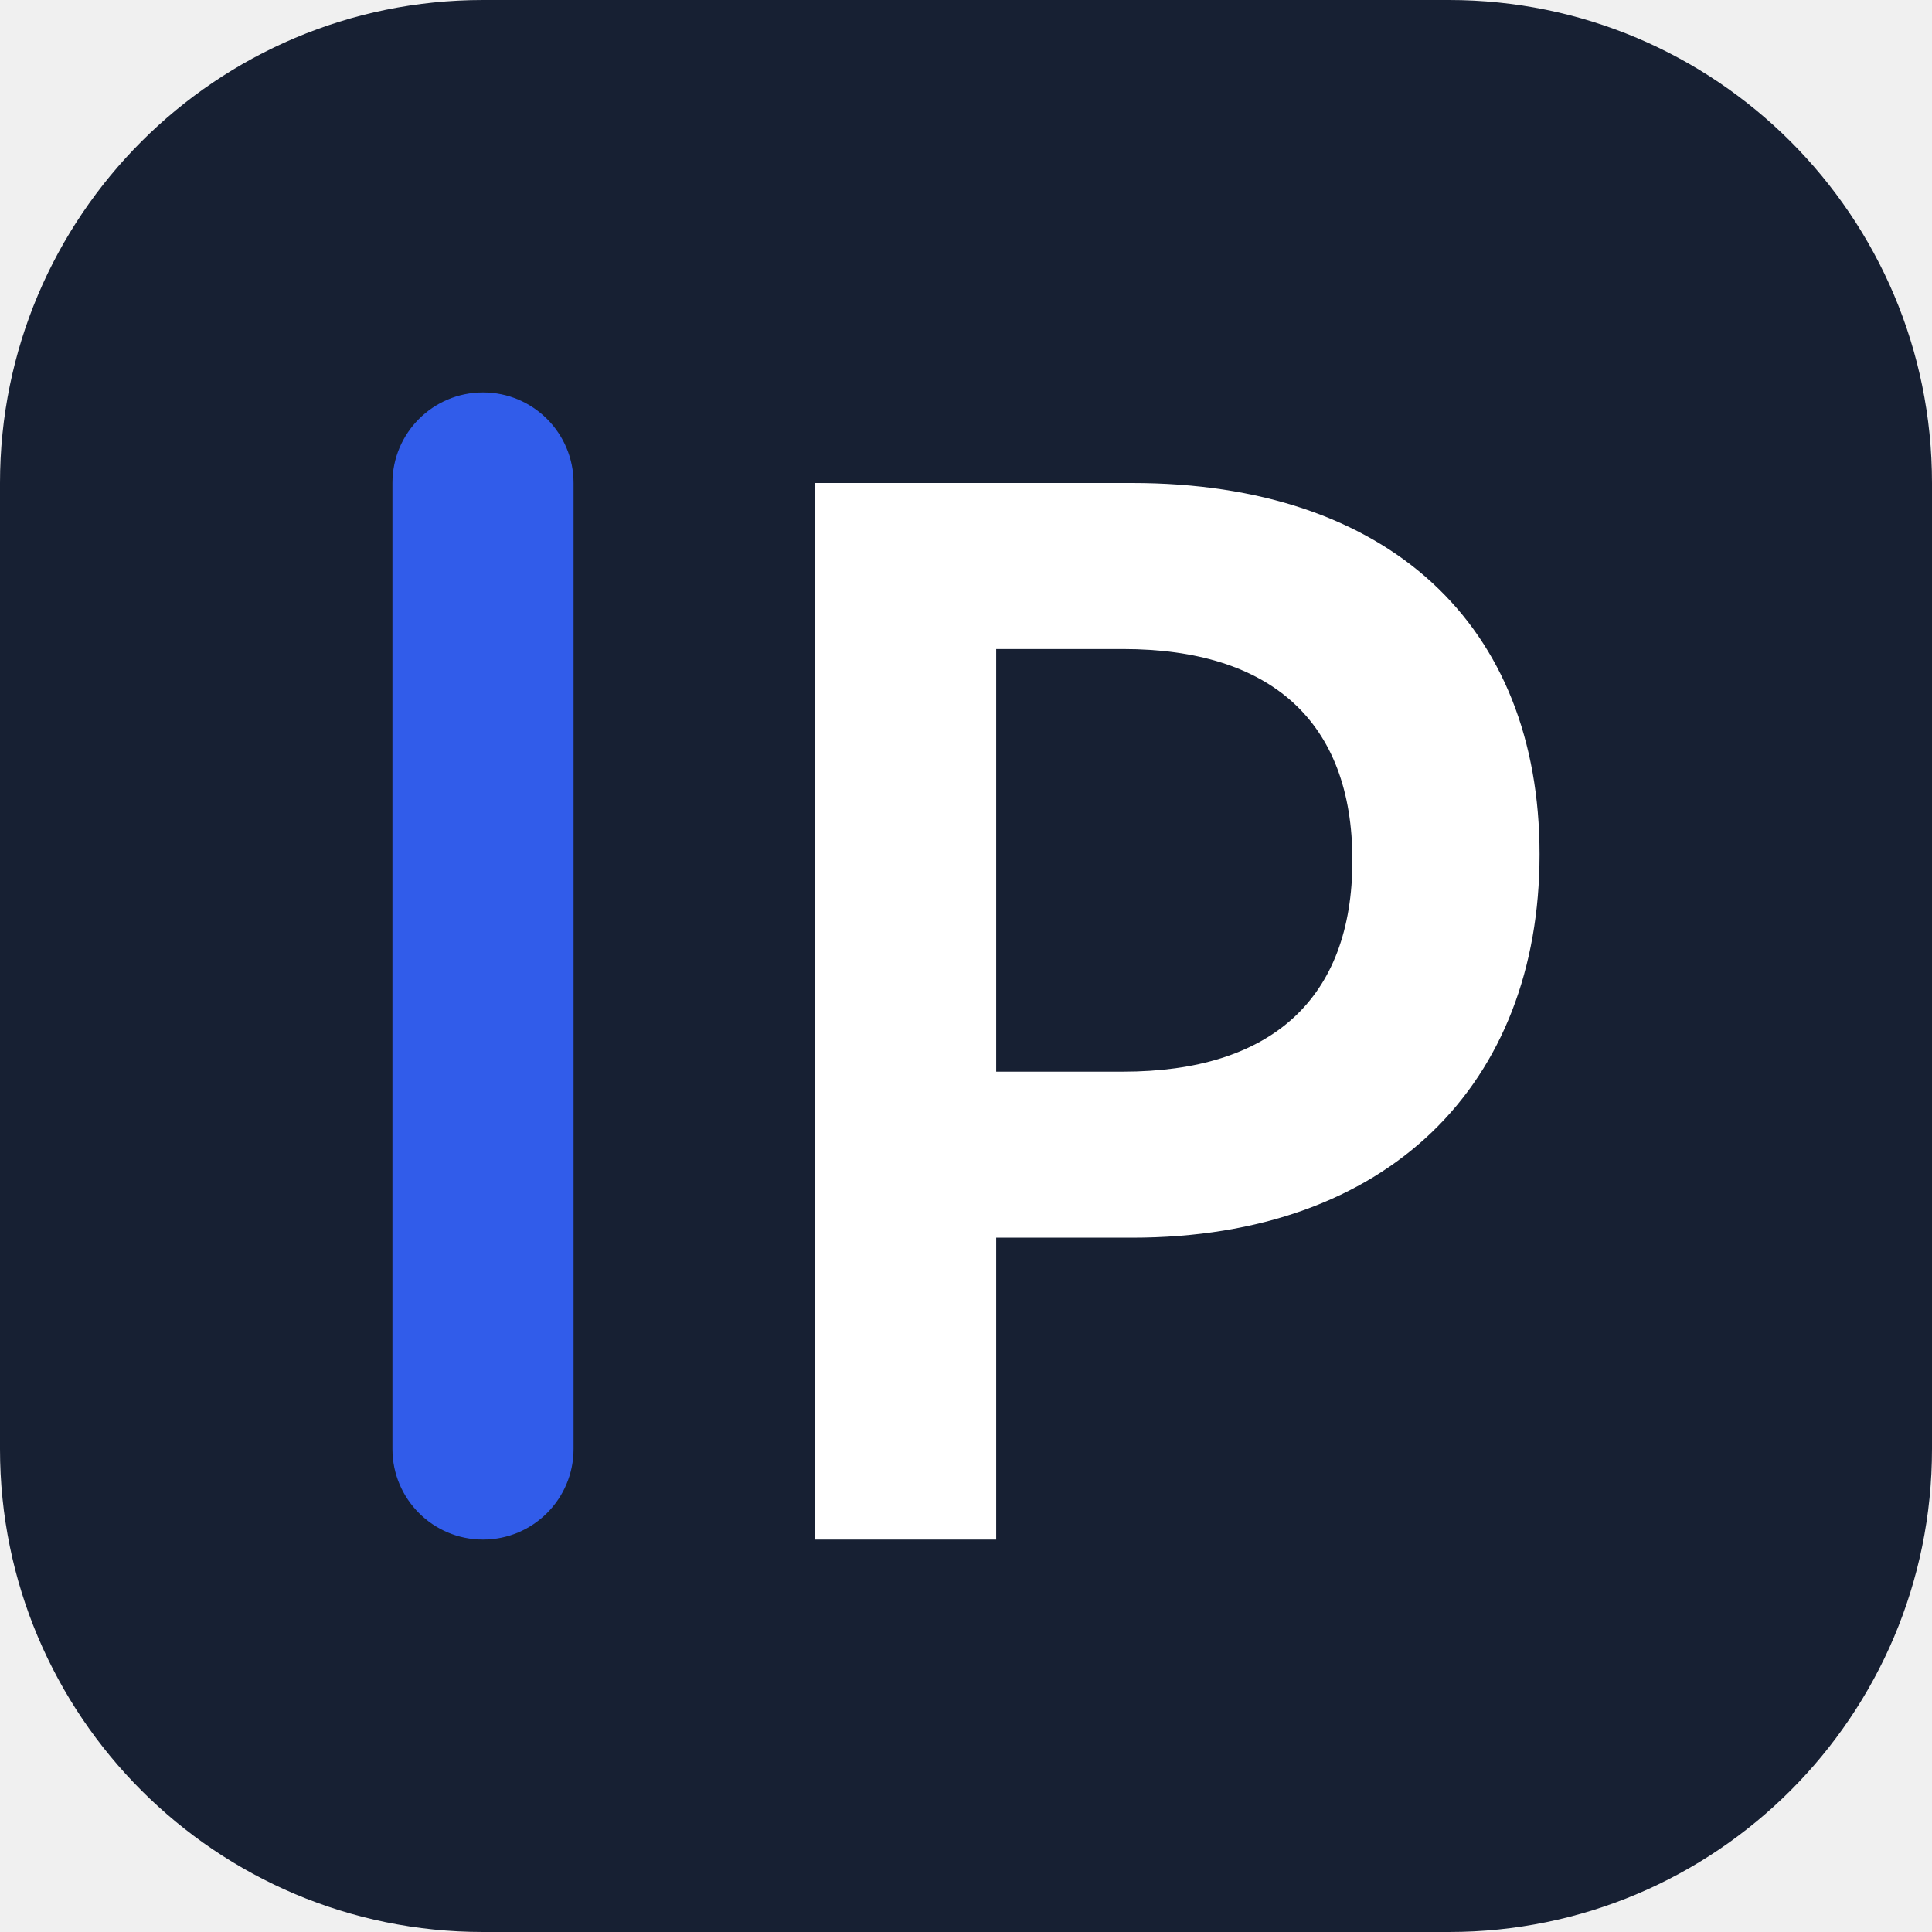
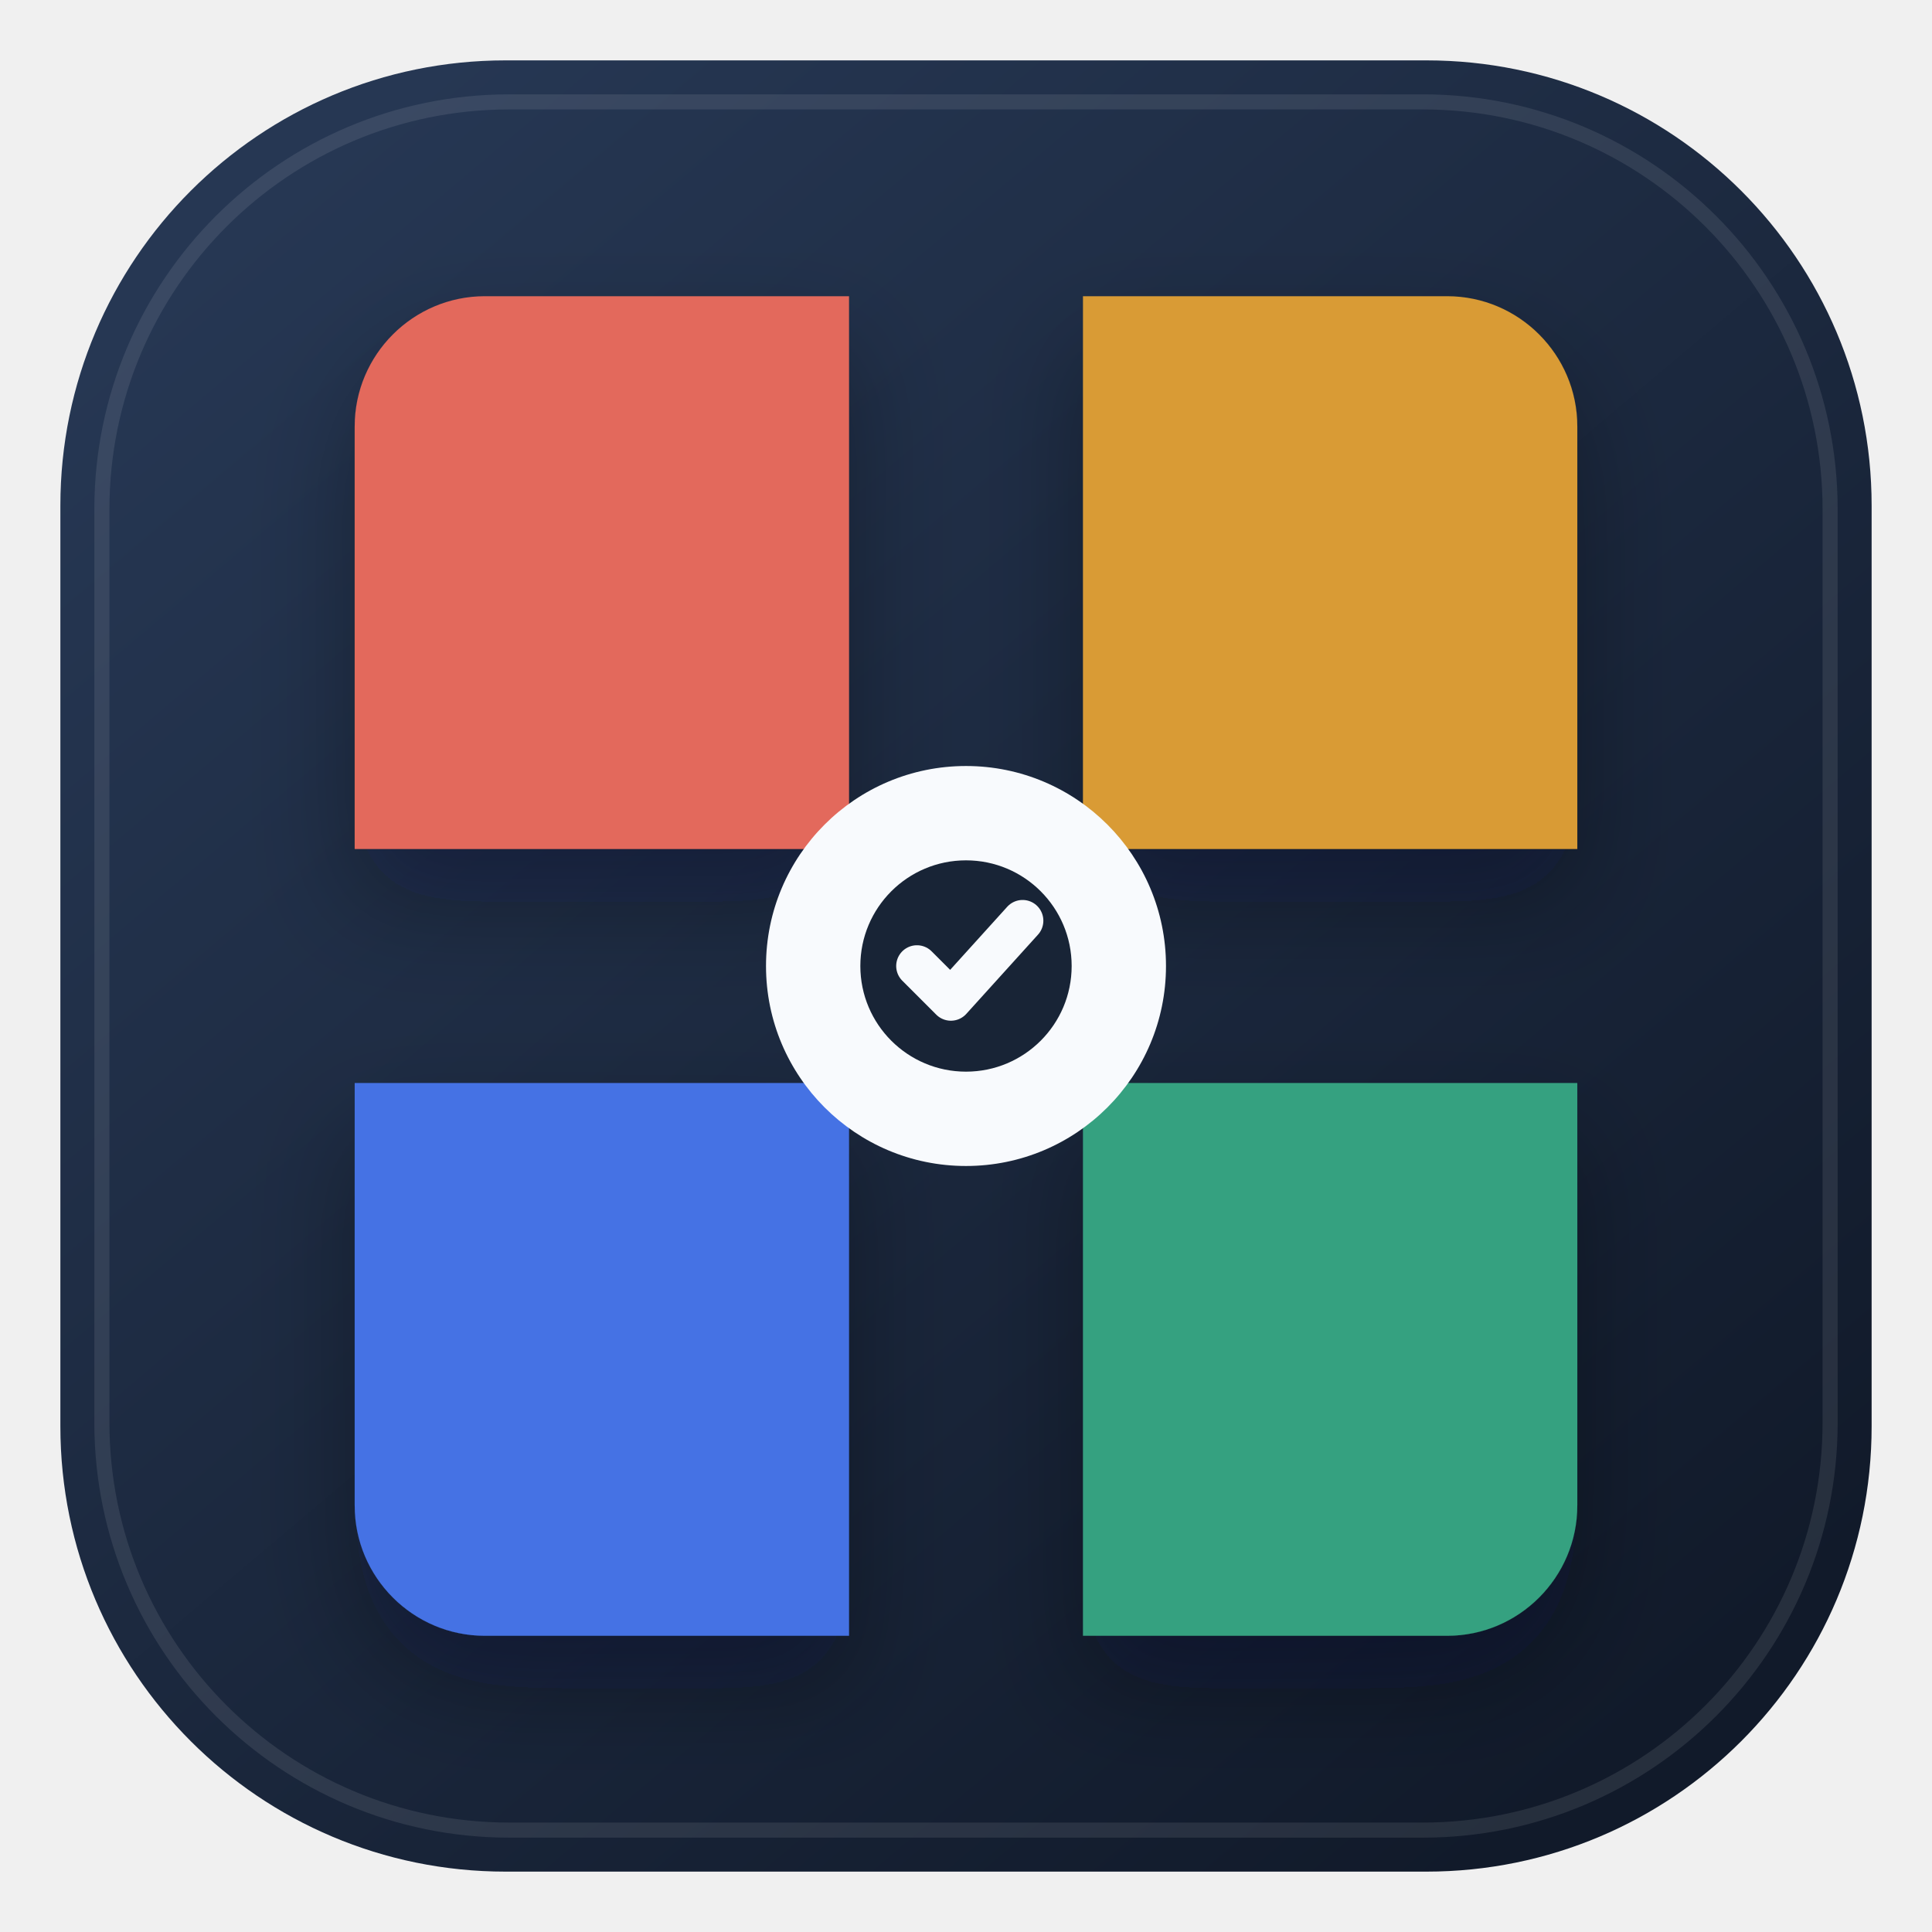
- <svg xmlns="http://www.w3.org/2000/svg" width="64" height="64" viewBox="0 0 64 64">
-   <rect width="64" height="64" rx="16" fill="#172033" />
-   <rect x="13" y="13" width="6" height="38" rx="3" fill="#315CEA" />
-   <path d="M27 16h10.5C46 16 51 20.7 51 28.3S46 41 37.5 41H33v10h-6V16Zm6 5.5v14h4.2c4.9 0 7.6-2.4 7.6-7s-2.7-7-7.6-7H33Z" fill="#FFFFFF" />
+ <svg xmlns="http://www.w3.org/2000/svg" width="1024" height="1024" viewBox="0 0 1024 1024">
+   <defs>
+     <linearGradient id="shell" x1="156" y1="96" x2="858" y2="928" gradientUnits="userSpaceOnUse">
+       <stop stop-color="#263753" />
+       <stop offset="1" stop-color="#111A2A" />
+     </linearGradient>
+     <filter id="shadow" x="96" y="106" width="832" height="832" filterUnits="userSpaceOnUse">
+       <feDropShadow dx="0" dy="28" stdDeviation="28" flood-color="#07101E" flood-opacity=".32" />
+     </filter>
+   </defs>
+   <rect x="32" y="32" width="960" height="960" rx="236" fill="url(#shell)" />
+   <rect x="54" y="54" width="916" height="916" rx="216" fill="none" stroke="#FFFFFF" stroke-opacity=".09" stroke-width="8" />
+   <g filter="url(#shadow)">
+     <path d="M188 226c0-38 31-69 69-69h193v293H188V226Z" fill="#E3695C" />
+     <path d="M574 157h193c38 0 69 31 69 69v224H574V157Z" fill="#D99B35" />
+     <path d="M188 574h262v293H257c-38 0-69-31-69-69V574Z" fill="#4472E4" />
+     <path d="M574 574h262v224c0 38-31 69-69 69H574V574Z" fill="#35A180" />
+   </g>
+   <circle cx="512" cy="512" r="106" fill="#F8FAFD" />
+   <circle cx="512" cy="512" r="56" fill="#182436" />
+   <path d="m486 512 18 18 38-42" fill="none" stroke="#F8FAFD" stroke-linecap="round" stroke-linejoin="round" stroke-width="22" />
</svg>
